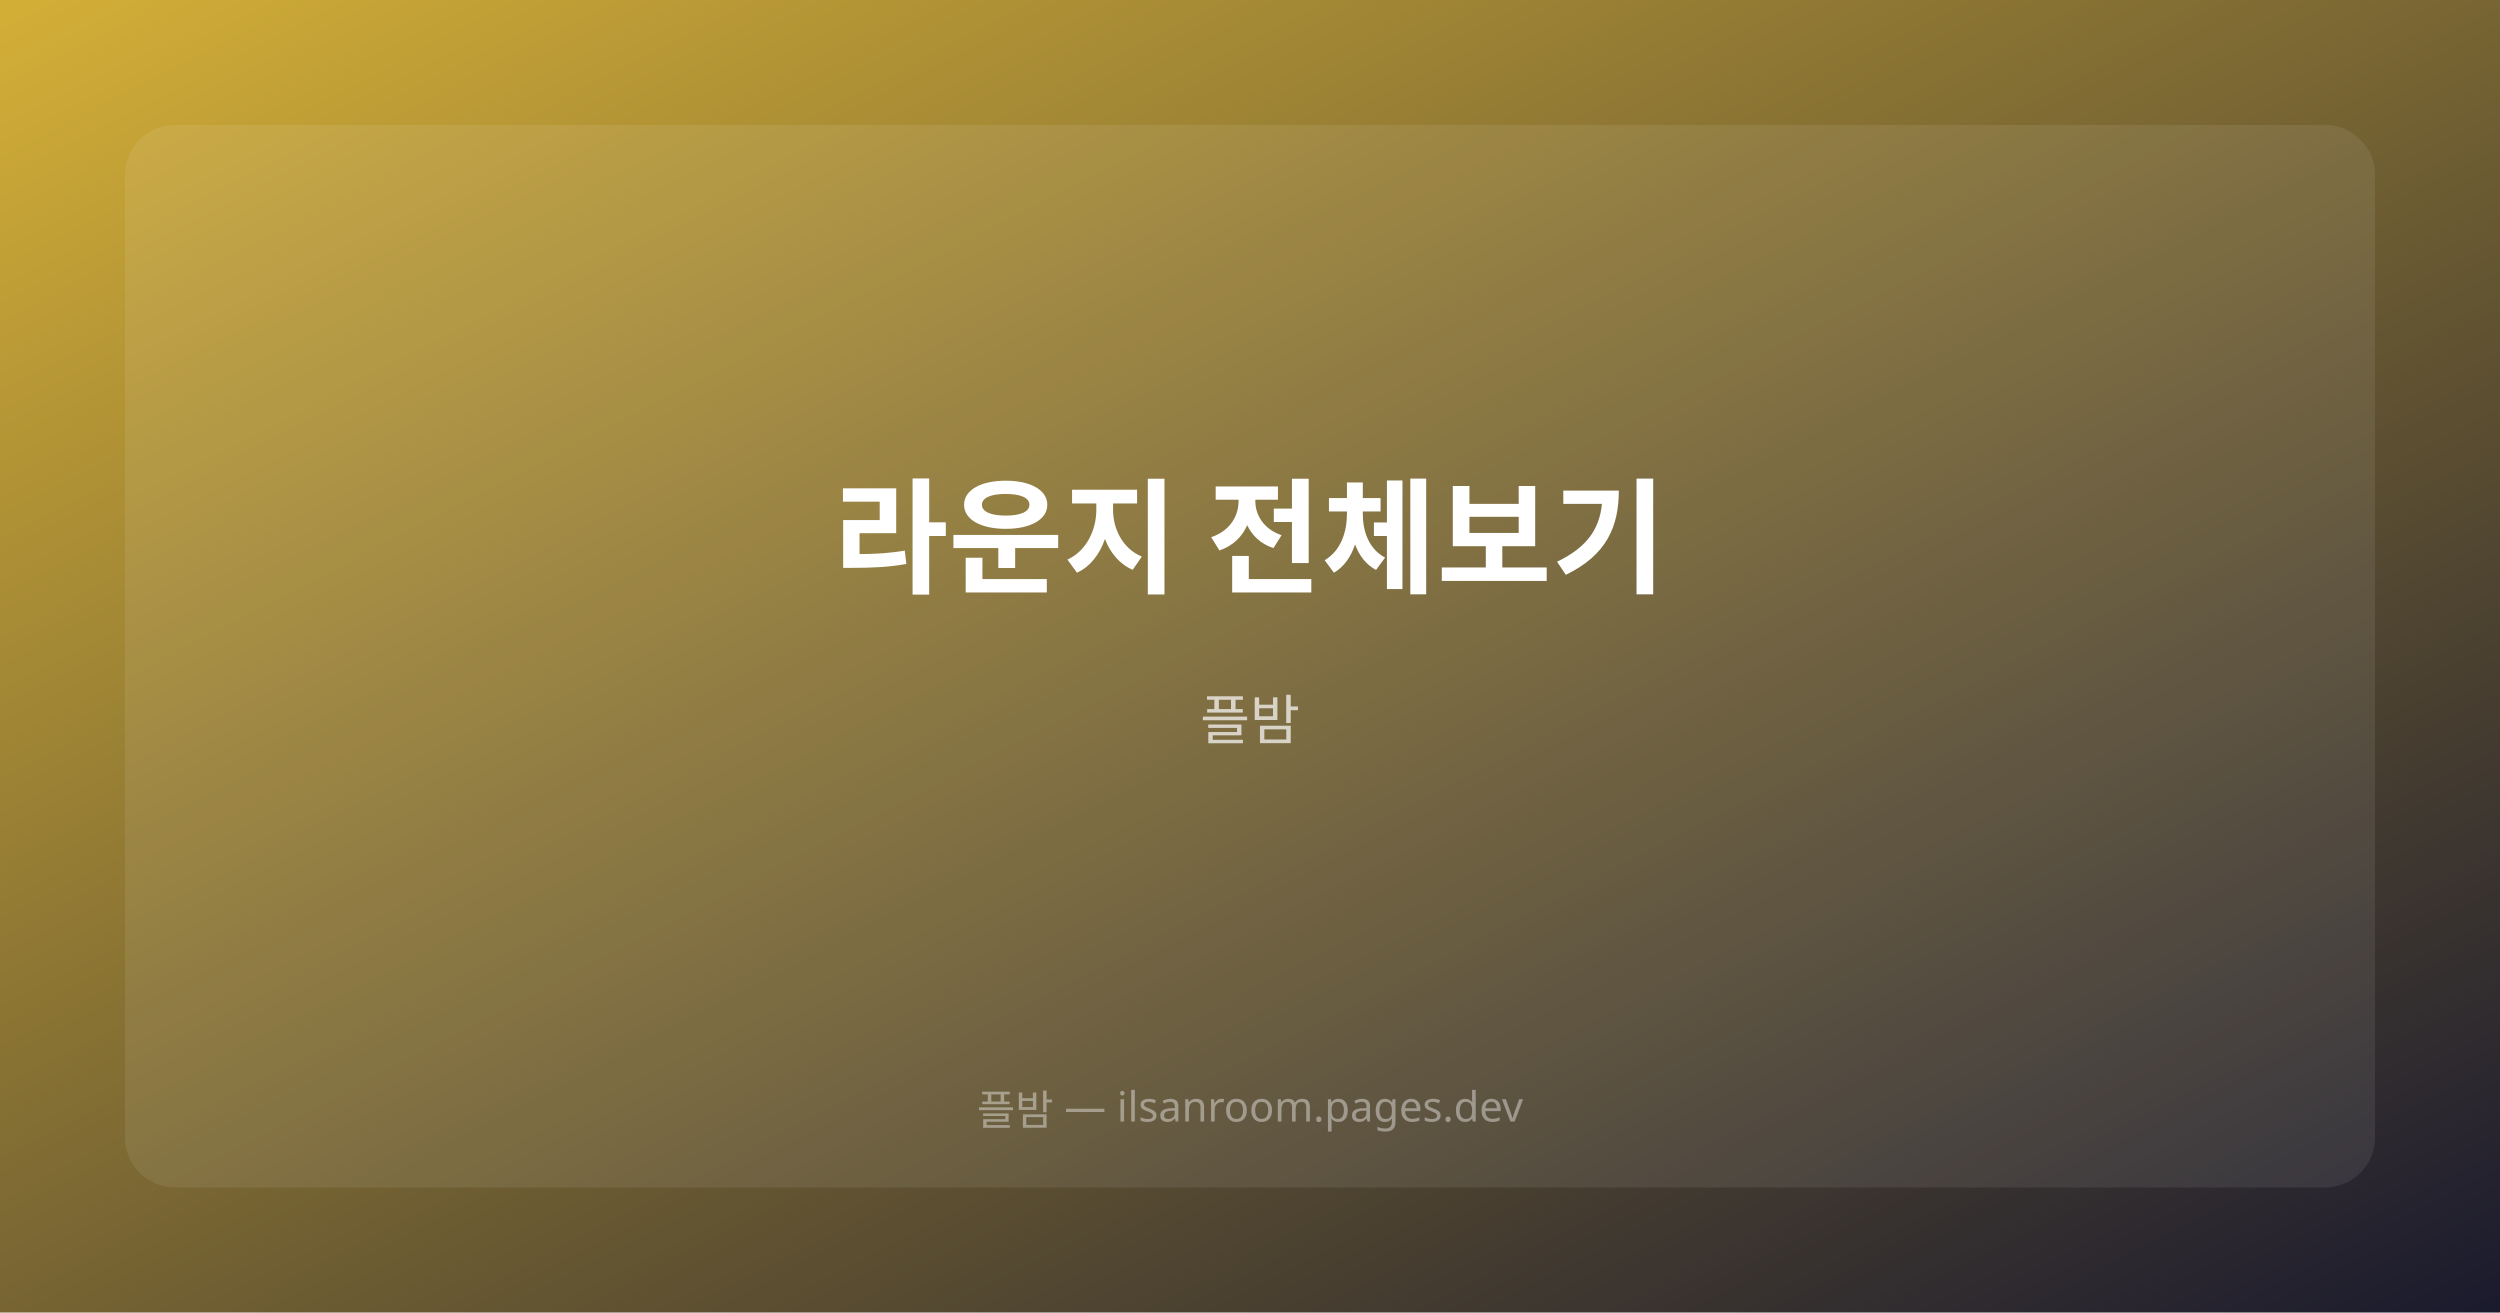
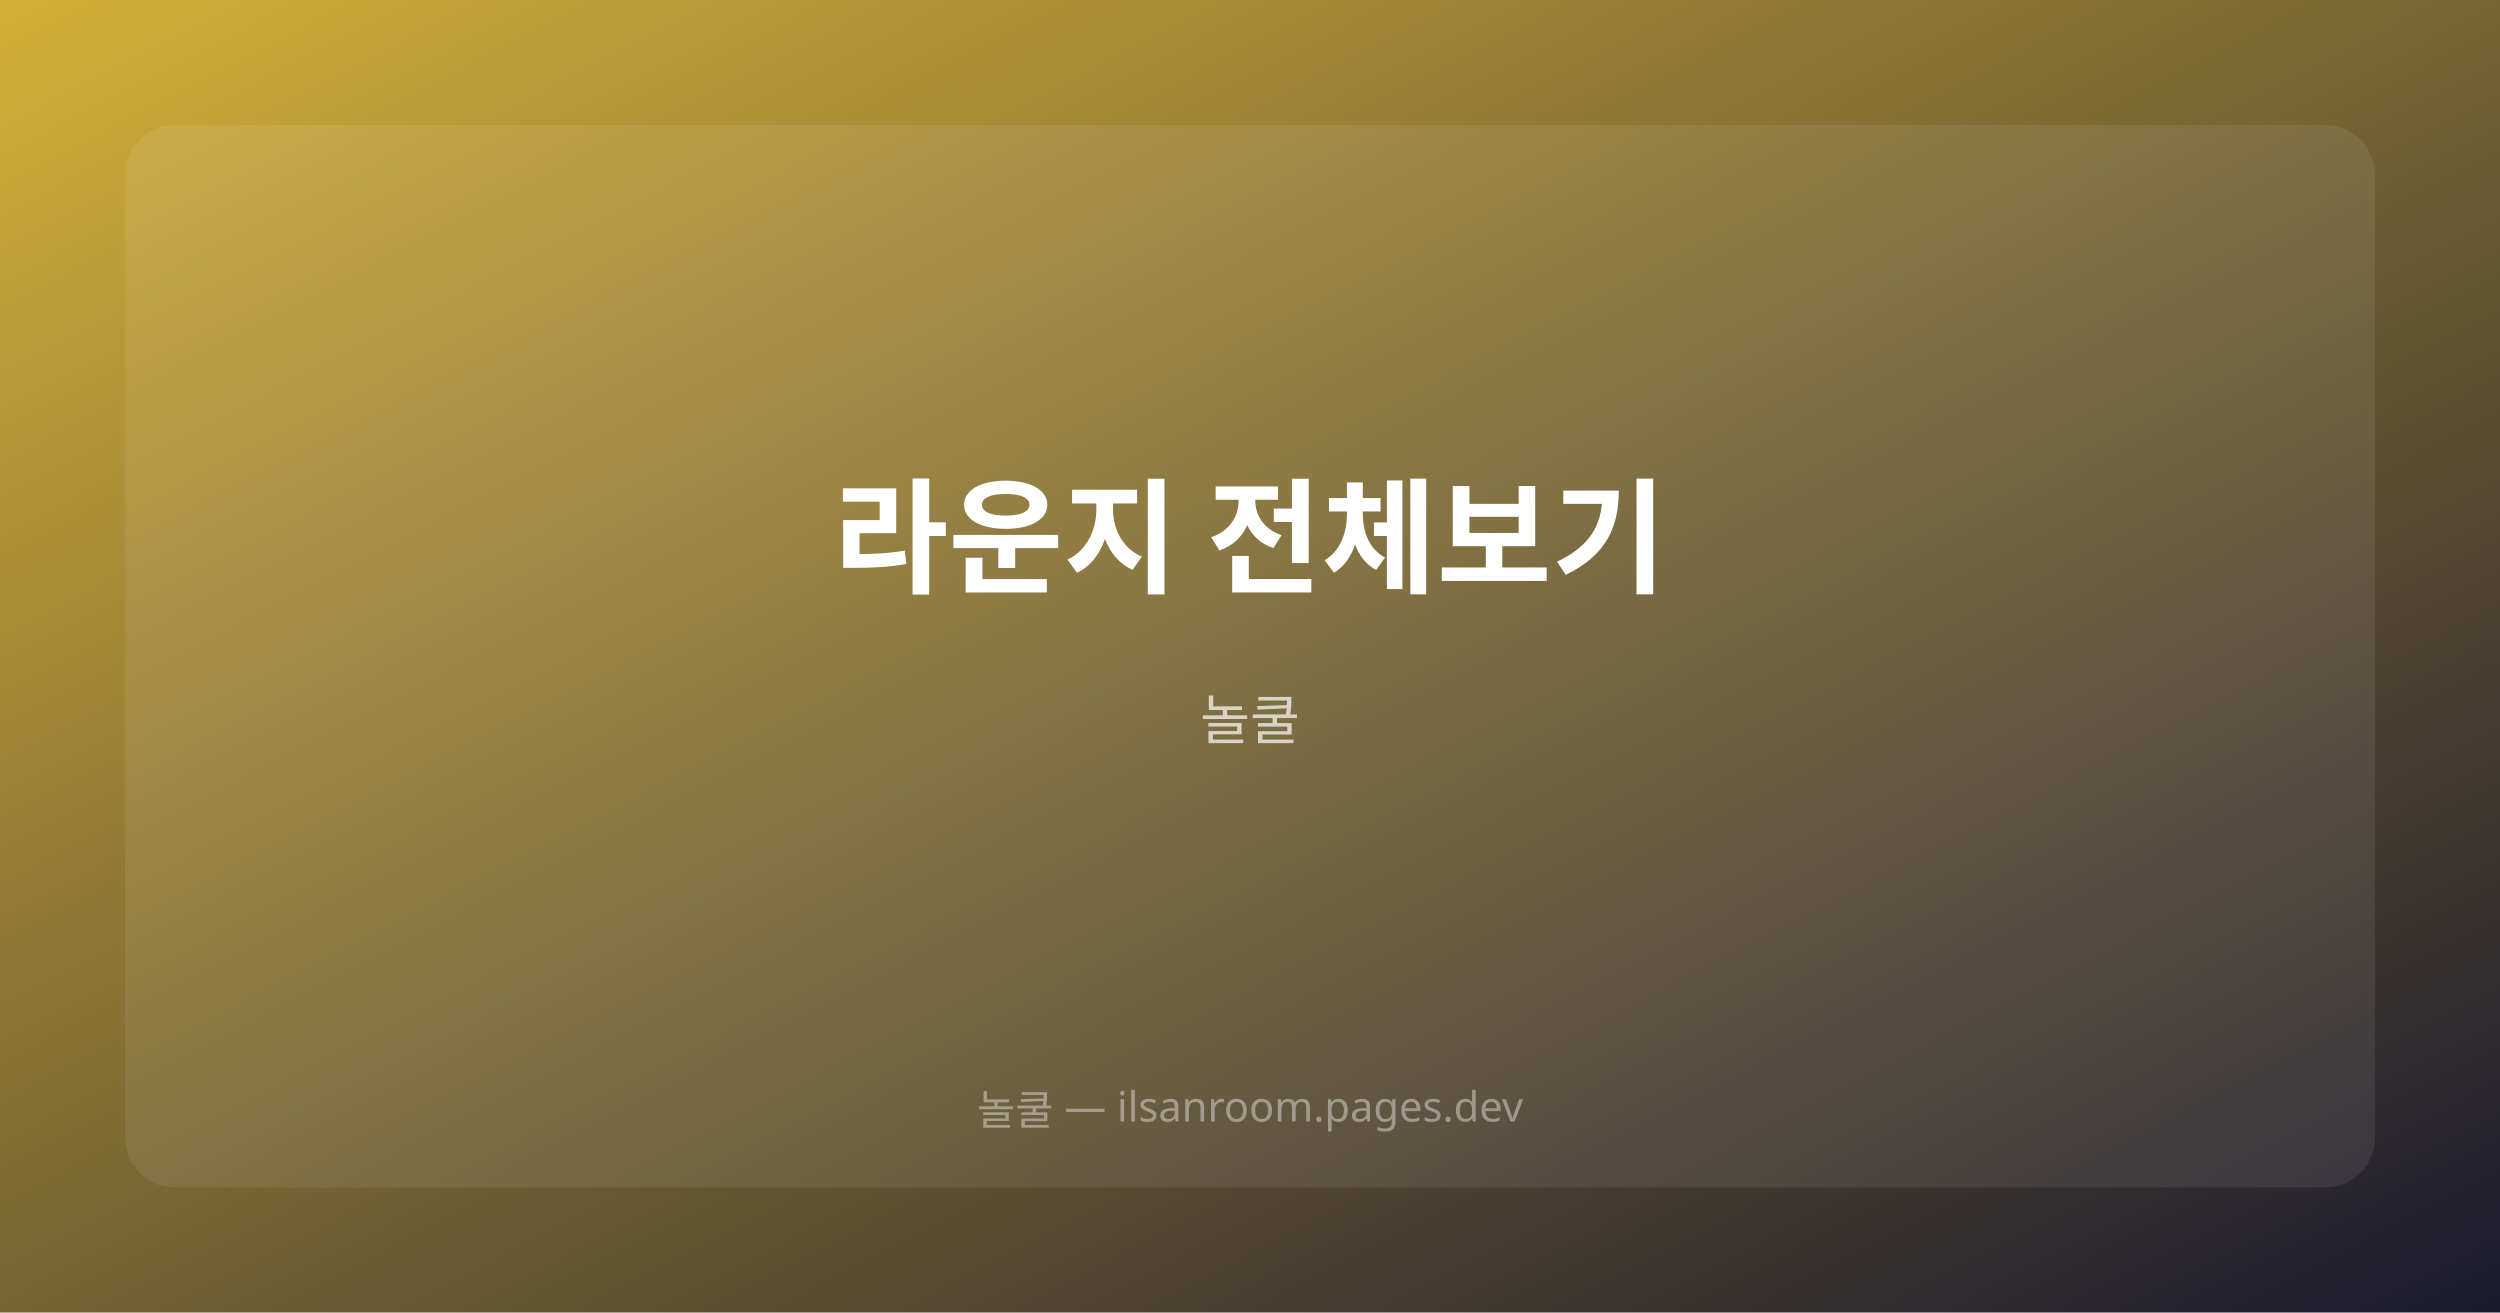
<svg xmlns="http://www.w3.org/2000/svg" width="1200" height="630" viewBox="0 0 1200 630">
  <defs>
    <linearGradient id="bg" x1="0%" y1="0%" x2="100%" y2="100%">
      <stop offset="0%" style="stop-color:#D4AF37;stop-opacity:1" />
      <stop offset="100%" style="stop-color:#1a1a2e;stop-opacity:1" />
    </linearGradient>
  </defs>
  <rect width="1200" height="630" fill="url(#bg)" />
  <rect x="60" y="60" width="1080" height="510" rx="24" fill="rgba(255,255,255,0.08)" />
  <text x="600" y="280" text-anchor="middle" font-family="sans-serif" font-size="60" font-weight="bold" fill="white">라운지 전체보기</text>
-   <text x="600" y="355" text-anchor="middle" font-family="sans-serif" font-size="26" fill="rgba(255,255,255,0.7)">플밤</text>
-   <text x="600" y="540" text-anchor="middle" font-family="sans-serif" font-size="20" fill="rgba(255,255,255,0.4)">플밤 — ilsanroom.pages.dev</text>
+   <text x="600" y="355" text-anchor="middle" font-family="sans-serif" font-size="26" fill="rgba(255,255,255,0.7)">놀쿨</text>
+   <text x="600" y="540" text-anchor="middle" font-family="sans-serif" font-size="20" fill="rgba(255,255,255,0.4)">놀쿨 — ilsanroom.pages.dev</text>
</svg>
